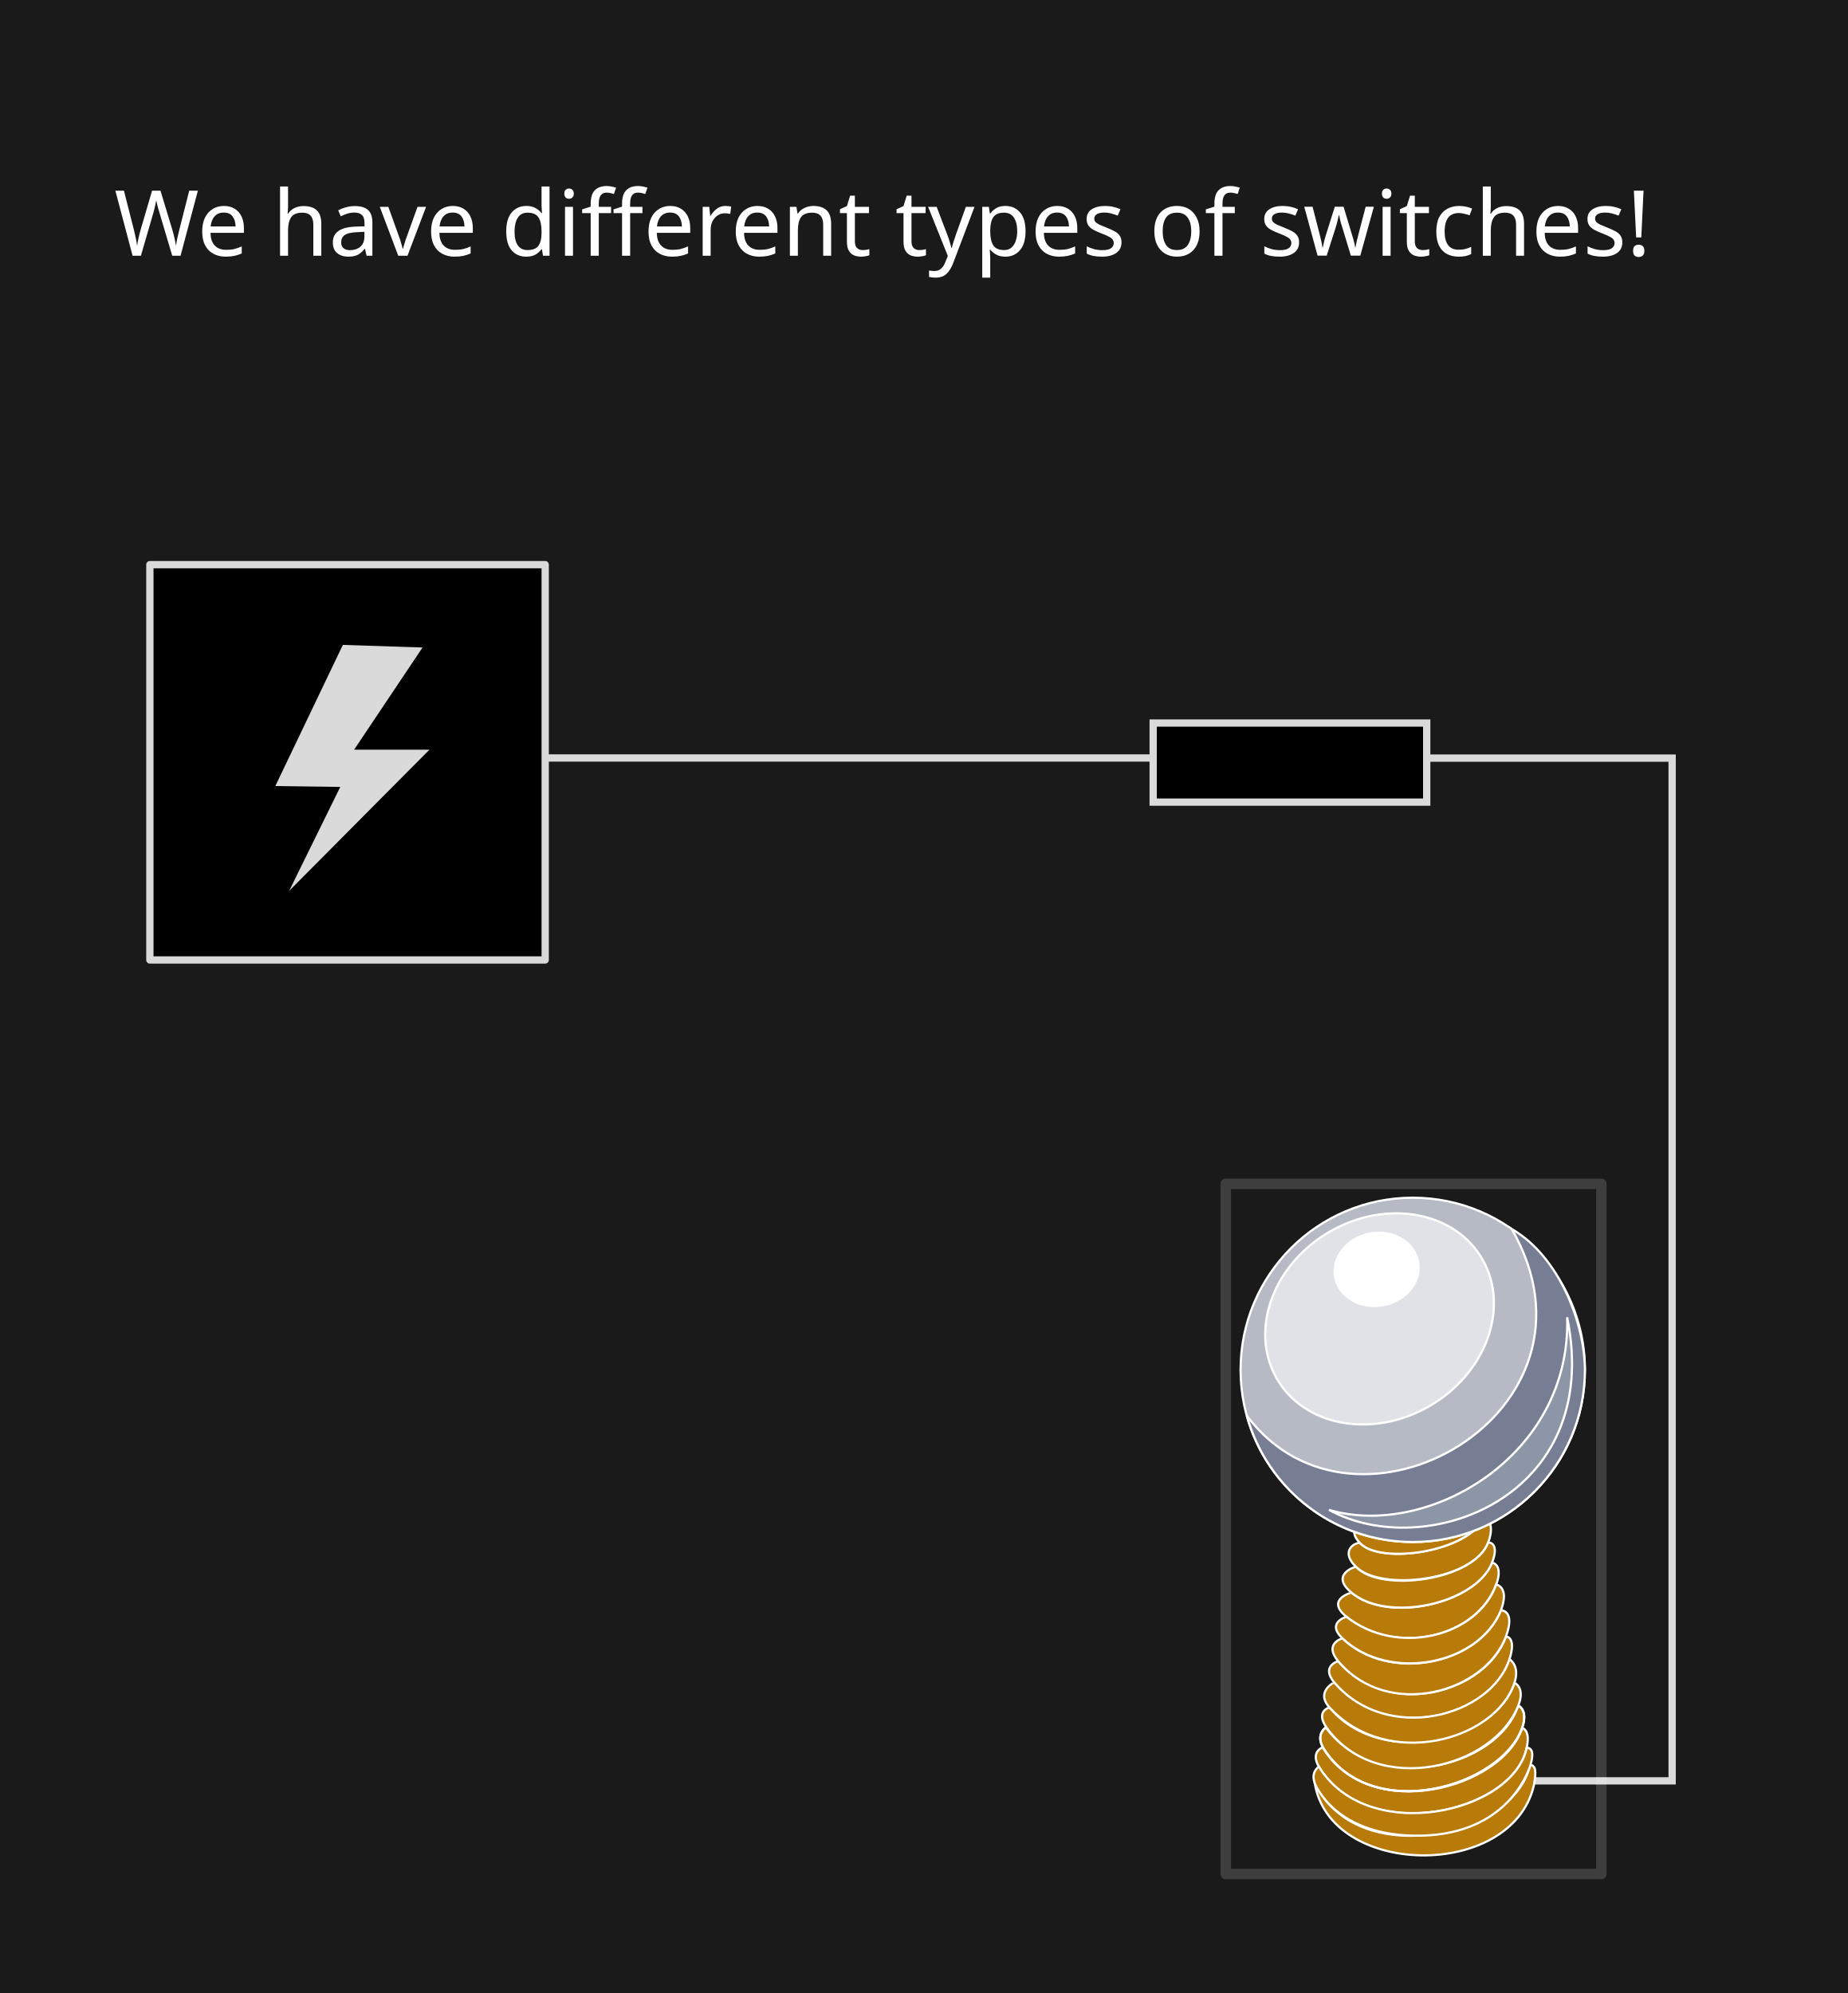
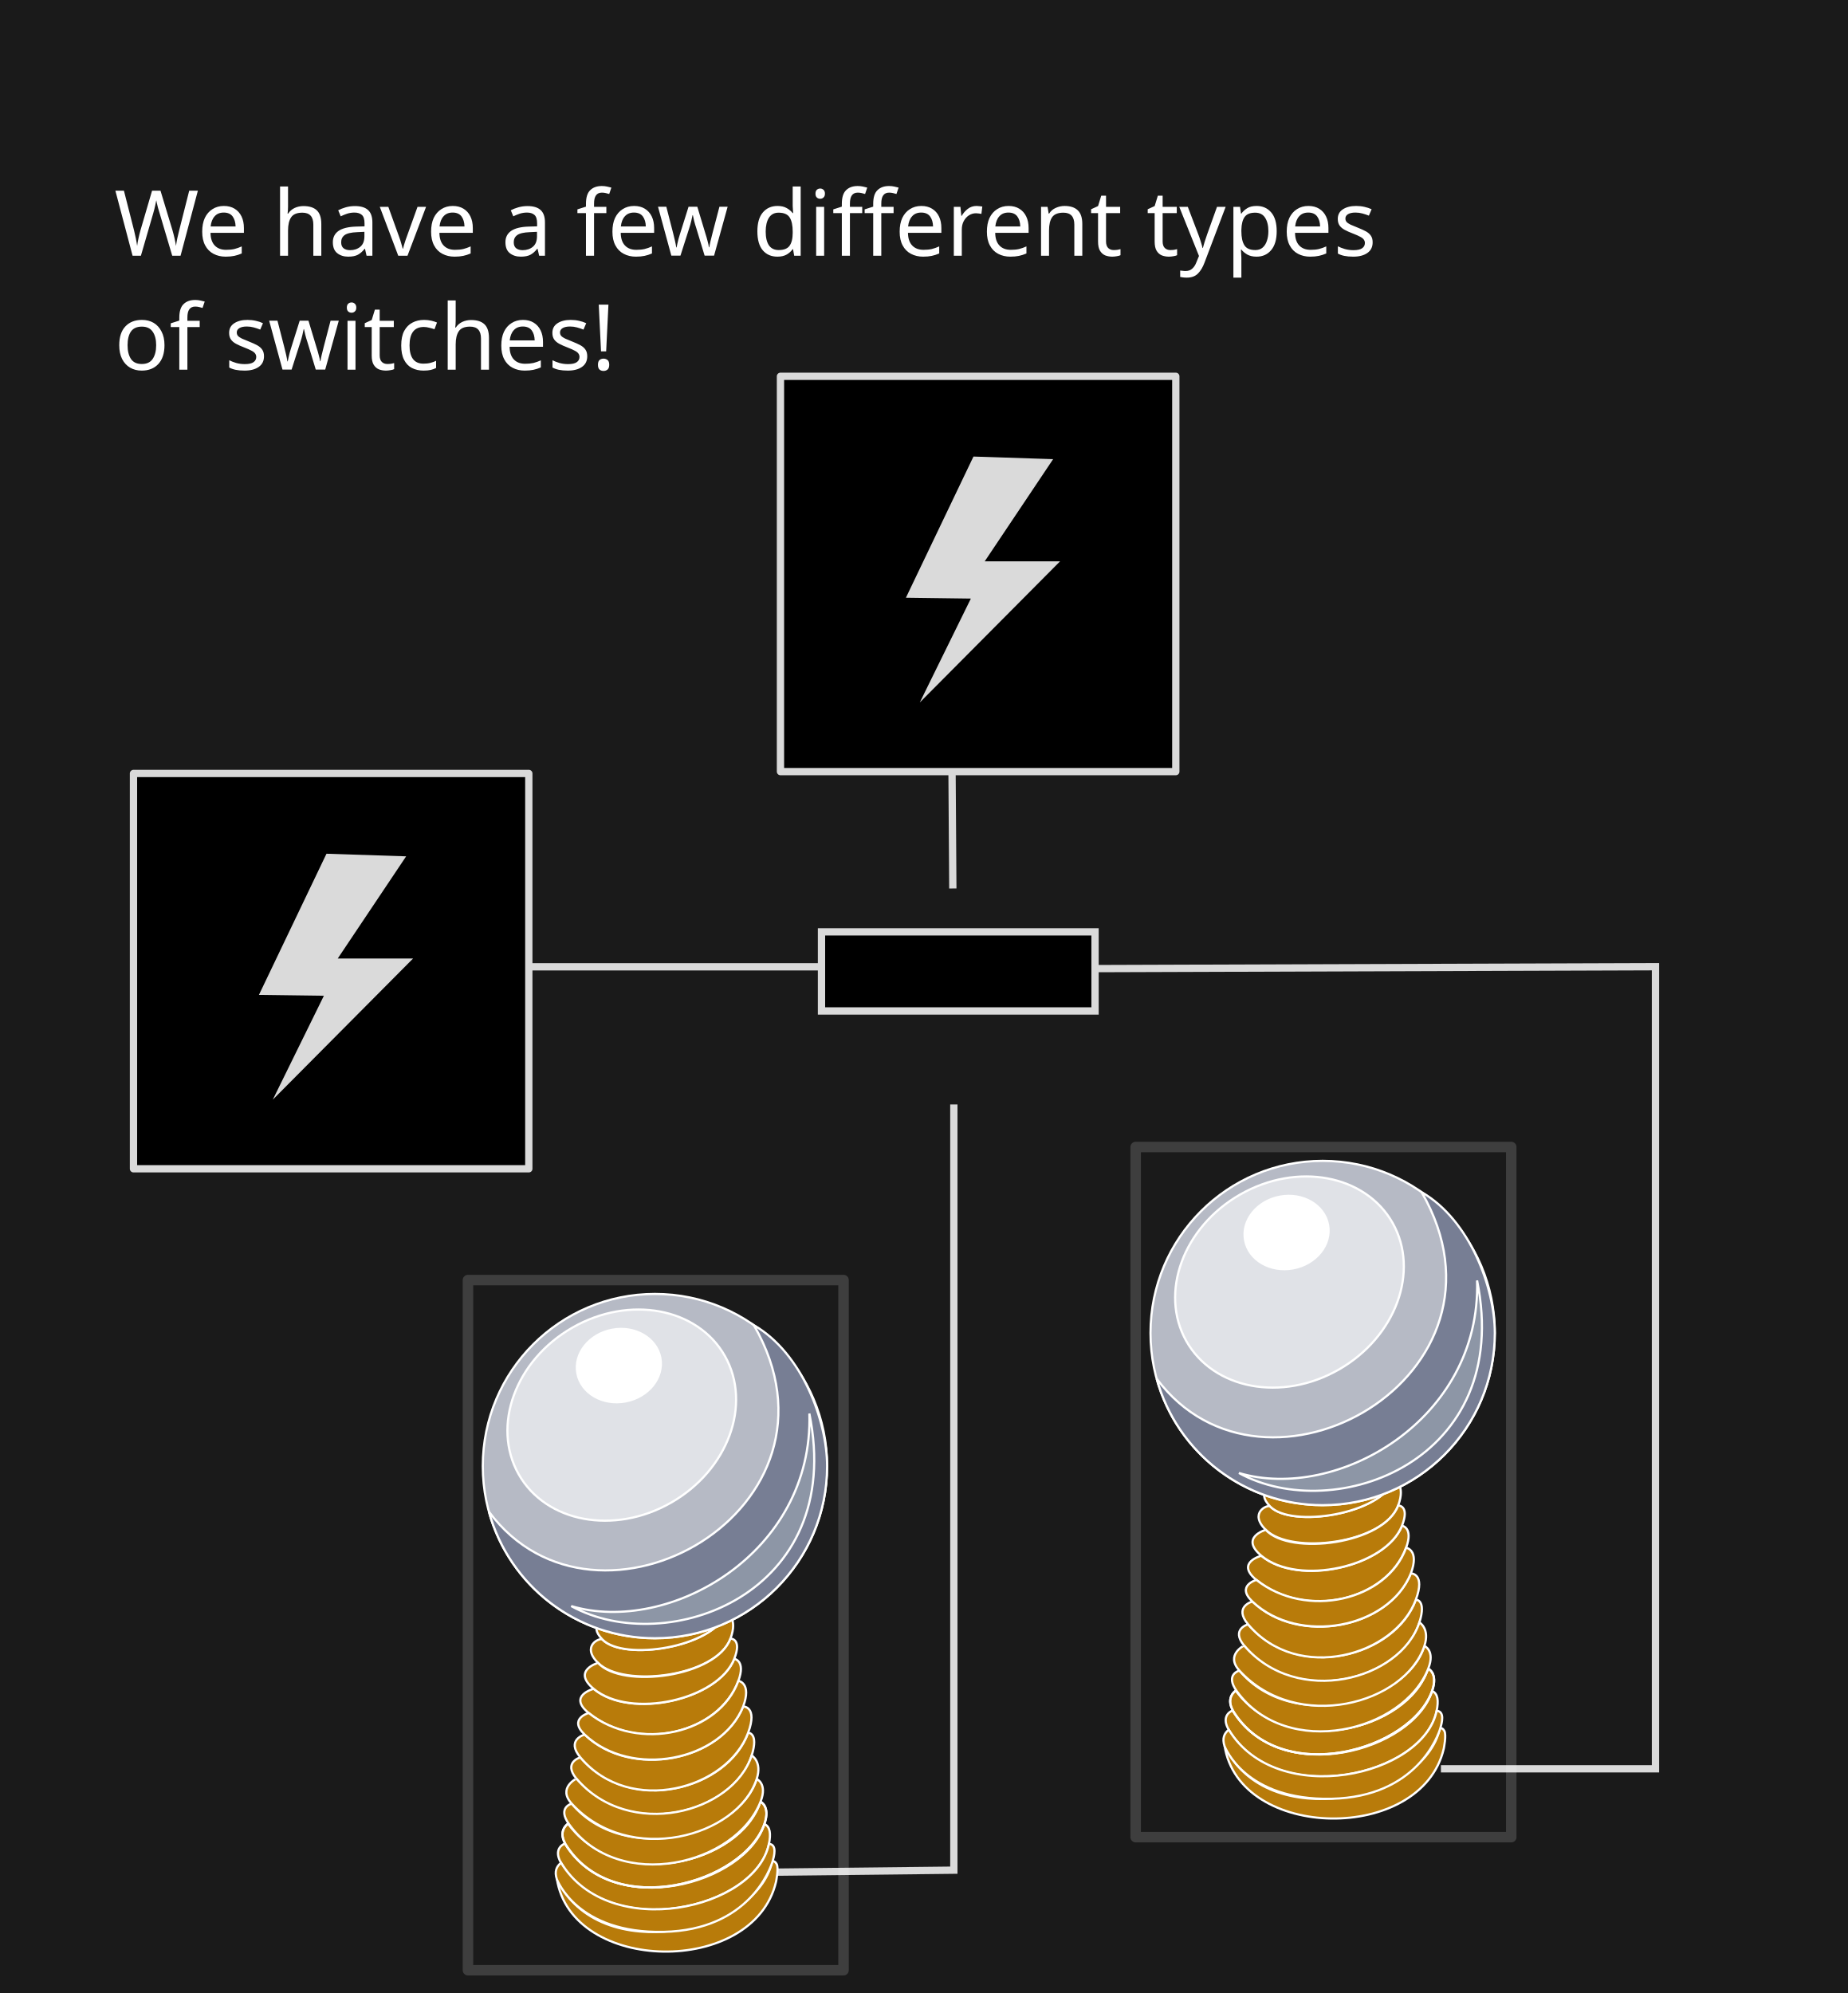
<svg xmlns="http://www.w3.org/2000/svg" width="253.385" height="273.296" viewBox="0 0 253.385 273.296" id="svg2" version="1.1">
  <defs id="defs4">
    <pattern y="0" x="0" height="6" width="6" patternUnits="userSpaceOnUse" id="EMFhbasepattern" />
  </defs>
  <g id="background">
    <rect style="color:#000000;clip-rule:nonzero;display:inline;overflow:visible;visibility:visible;opacity:1;isolation:auto;mix-blend-mode:normal;color-interpolation:sRGB;color-interpolation-filters:linearRGB;solid-color:#000000;solid-opacity:1;fill:#1a1a1a;fill-opacity:1;fill-rule:nonzero;stroke:none;stroke-width:1.459px;stroke-linecap:butt;stroke-linejoin:miter;stroke-miterlimit:4;stroke-dasharray:none;stroke-dashoffset:0;stroke-opacity:1;color-rendering:auto;image-rendering:auto;shape-rendering:auto;text-rendering:auto;enable-background:accumulate" id="rect4145" width="253.764" height="273.719" x="-0.009" y="-0.078" />
  </g>
  <g id="powerlines" powerlines="" transform="translate(0,2)">
-     <path style="fill:none;fill-rule:evenodd;stroke:#dadada;stroke-width:1;stroke-linecap:butt;stroke-linejoin:miter;stroke-miterlimit:4;stroke-dasharray:none;stroke-opacity:1" d="M 191.101,101.958 L 229.285,101.958 L 229.285,242.205 L 206.312,242.205" id="path3380-1" />
-     <path style="fill:none;fill-rule:evenodd;stroke:#dadada;stroke-width:1px;stroke-linecap:butt;stroke-linejoin:miter;stroke-opacity:1" d="M 70.1,101.94 L 161.069,101.94" id="path4193" />
+     <path style="fill:none;fill-rule:evenodd;stroke:#dadada;stroke-width:1;stroke-linecap:butt;stroke-linejoin:miter;stroke-miterlimit:4;stroke-dasharray:none;stroke-opacity:1" d="M 143.849,130.844 L 227.001,130.563 L 227.001,240.551 L 197.58,240.551" id="path3380-1" />
+     <path style="fill:none;fill-rule:evenodd;stroke:#dadada;stroke-width:1px;stroke-linecap:butt;stroke-linejoin:miter;stroke-opacity:1" d="M 67.854,130.576 L 116.15,130.576" id="path4193" />
+     <path style="fill:none;fill-rule:evenodd;stroke:#dadada;stroke-width:1px;stroke-linecap:butt;stroke-linejoin:miter;stroke-opacity:1" d="M 130.511,98.919 L 130.652,119.835" id="path4175" />
+     <path style="fill:none;fill-rule:evenodd;stroke:#dadada;stroke-width:1px;stroke-linecap:butt;stroke-linejoin:miter;stroke-opacity:1" d="M 130.792,149.453 L 130.792,254.452 L 105.525,254.732" id="path4179" />
  </g>
  <g transform="translate(114.5869,48.403)" id="generators">
-     <rect style="opacity:1;fill:#000000;fill-opacity:1;stroke:#dadada;stroke-width:1;stroke-linejoin:round;stroke-miterlimit:4;stroke-dasharray:none;stroke-dashoffset:0;stroke-opacity:1" id="rect4188" width="54.208" height="54.208" x="-94.037" y="29.026" />
+     <rect style="opacity:1;fill:#000000;fill-opacity:1;stroke:#dadada;stroke-width:1;stroke-linejoin:round;stroke-miterlimit:4;stroke-dasharray:none;stroke-dashoffset:0;stroke-opacity:1" id="rect4188" width="54.208" height="54.208" x="-96.283" y="57.662" />
+     <rect y="3.198" x="-7.568" height="54.208" width="54.208" id="rect4171" style="opacity:1;fill:#000000;fill-opacity:1;stroke:#dadada;stroke-width:1;stroke-linejoin:round;stroke-miterlimit:4;stroke-dasharray:none;stroke-dashoffset:0;stroke-opacity:1" />
  </g>
  <g transform="translate(-85.73159,24.27616)" id="switches">
-     <path id="path4148-3" d="M 281.365,74.871 L 281.365,85.719 C 243.857,85.719 281.365,85.719 243.857,85.719 L 243.857,74.871 Z" style="fill:#000000;fill-opacity:1;fill-rule:evenodd;stroke:#dadada;stroke-width:1;stroke-linecap:butt;stroke-linejoin:miter;stroke-miterlimit:4;stroke-dasharray:none;stroke-opacity:1" />
+     <path id="path4148-3" d="M 235.885,103.507 L 235.885,114.355 C 198.376,114.355 235.885,114.355 198.376,114.355 L 198.376,103.507 Z" style="fill:#000000;fill-opacity:1;fill-rule:evenodd;stroke:#dadada;stroke-width:1;stroke-linecap:butt;stroke-linejoin:miter;stroke-miterlimit:4;stroke-dasharray:none;stroke-opacity:1" />
  </g>
  <g id="decorations">
-     <g id="g4222" transform="matrix(0.4539065,0,0,0.4539065,70.6501,101.7164)" style="stroke:#ffffff;stroke-width:0.661;stroke-miterlimit:4;stroke-dasharray:none;stroke-opacity:1">
+     <g id="g4222" transform="matrix(0.4539065,0,0,0.4539065,58.29735,96.66298)" style="stroke:#ffffff;stroke-width:0.661;stroke-miterlimit:4;stroke-dasharray:none;stroke-opacity:1">
      <path style="fill:#b87b0a;fill-opacity:1;fill-rule:evenodd;stroke:#ffffff;stroke-width:0.661;stroke-linecap:butt;stroke-linejoin:miter;stroke-miterlimit:4;stroke-dasharray:none;stroke-opacity:1" d="M 241.495,314.36 C 254.132,341.538 302.032,330.68 306.498,309.238 C 306.498,309.238 307.175,308.73 307.874,309.936 C 308.593,311.164 307.704,315.355 307.704,315.355 C 300.931,344.078 245.813,343.147 241.495,314.36 Z" id="path4160" />
      <path style="fill:#b87b0a;fill-opacity:1;fill-rule:evenodd;stroke:#ffffff;stroke-width:0.661;stroke-linecap:butt;stroke-linejoin:miter;stroke-miterlimit:4;stroke-dasharray:none;stroke-opacity:1" d="M 305.566,303.904 C 306.18,300.877 305.969,298.634 304.169,297.893 C 298.56,315.948 258.407,327.356 243.929,303.777 C 241.771,304.73 241.114,306.825 242.765,309.619 C 257.116,333.791 301.566,323.546 305.566,303.904 Z" id="path4162" />
      <path style="fill:#b87b0a;fill-opacity:1;fill-rule:evenodd;stroke:#ffffff;stroke-width:0.661;stroke-miterlimit:4;stroke-dasharray:none;stroke-opacity:1" d="M 243.993,303.819 C 258.407,327.356 297.989,315.757 304.212,297.829 C 306.074,292.432 302.963,291.119 302.963,291.119 C 296.846,310 260.355,318.742 244.903,297.766 C 244.903,297.766 241.771,299.734 243.972,303.714 Z" id="path4164" />
      <path style="fill:none;stroke:#ffffff;stroke-width:0.661;stroke-linecap:butt;stroke-linejoin:miter;stroke-miterlimit:4;stroke-dasharray:none;stroke-opacity:1" d="M 243.993,303.819 C 258.407,327.356 297.989,315.757 304.212,297.829 C 306.074,292.432 302.963,291.119 302.963,291.119 C 296.846,310 260.355,318.742 244.903,297.766 C 244.903,297.766 241.771,299.734 243.972,303.714" id="path4166-9" />
      <path style="fill:#b87b0a;fill-opacity:1;fill-rule:evenodd;stroke:#ffffff;stroke-width:0.661;stroke-linecap:butt;stroke-linejoin:miter;stroke-miterlimit:4;stroke-dasharray:none;stroke-opacity:1" d="M 253.92,249.21 C 261.604,256.872 289.691,253.422 293.946,241.865 C 296.338,235.346 292.655,234.16 292.655,234.16 C 288.612,244.532 261.752,248.765 255.254,242.14 C 254.534,241.505 248.713,244.003 253.92,249.21 Z" id="path4168" />
      <path style="fill:#b87b0a;fill-opacity:1;fill-rule:evenodd;stroke:#ffffff;stroke-width:0.661;stroke-linecap:butt;stroke-linejoin:miter;stroke-miterlimit:4;stroke-dasharray:none;stroke-opacity:1" d="M 245.983,291.733 C 261.709,310.529 296.401,301.745 301.862,284.283 C 301.862,284.283 305.143,285.658 303.069,291.035 C 295.66,310.211 260.376,318.911 245.199,297.977 C 241.495,292.855 245.983,291.733 245.983,291.733 Z" id="path4170" />
      <path style="fill:#b87b0a;fill-opacity:1;fill-rule:evenodd;stroke:#ffffff;stroke-width:0.661;stroke-linecap:butt;stroke-linejoin:miter;stroke-miterlimit:4;stroke-dasharray:none;stroke-opacity:1" d="M 247.358,284.134 C 262.831,303.1 294.877,294.697 300.359,277.171 C 302.54,270.249 299.28,270.313 299.28,270.313 C 293.142,287.331 263.911,295.48 248.607,277.763 C 248.607,277.763 243.337,279.181 247.358,284.134 Z" id="path4172" />
      <path style="fill:#b87b0a;fill-opacity:1;fill-rule:evenodd;stroke:#ffffff;stroke-width:0.661;stroke-linecap:butt;stroke-linejoin:miter;stroke-miterlimit:4;stroke-dasharray:none;stroke-opacity:1" d="M 251.105,264.344 C 266.091,276.514 290.475,270.482 296.338,254.628 C 298.603,248.469 295.089,247.982 295.089,247.982 C 290.242,260.301 263.784,266.461 252.608,257.041 C 252.608,257.041 244.67,259.116 251.105,264.344 Z" id="path4174" />
      <path style="fill:#b87b0a;fill-opacity:1;fill-rule:evenodd;stroke:#ffffff;stroke-width:0.661;stroke-linecap:butt;stroke-linejoin:miter;stroke-miterlimit:4;stroke-dasharray:none;stroke-opacity:1" d="M 292.655,234.16 C 288.612,244.532 261.731,248.786 255.254,242.14 C 250.597,237.378 256.418,235.832 256.418,235.832 C 263.149,245.146 287.321,240.849 292.655,234.16 Z" id="path4176" />
      <path style="fill:#b87b0a;fill-opacity:1;fill-rule:evenodd;stroke:#ffffff;stroke-width:0.661;stroke-linecap:butt;stroke-linejoin:miter;stroke-miterlimit:4;stroke-dasharray:none;stroke-opacity:1" d="M 242.765,309.598 C 257.413,333.622 301.524,323.631 305.566,303.883 C 308.149,304.052 307.069,307.756 306.709,309.048 C 306.032,311.418 299.555,329.896 273.774,330.468 C 247.676,331.039 241.644,314.847 241.495,314.572 C 240.712,312.243 241.368,310.698 242.765,309.598 Z" id="path4178" />
      <path style="fill:#b87b0a;fill-opacity:1;fill-rule:evenodd;stroke:#ffffff;stroke-width:0.661;stroke-linecap:butt;stroke-linejoin:miter;stroke-miterlimit:4;stroke-dasharray:none;stroke-opacity:1" d="M 301.862,284.283 C 303.598,279.054 300.359,277.171 300.359,277.171 C 294.623,294.612 263.445,302.909 247.38,284.156 C 247.401,284.198 241.644,286.992 245.983,291.733 C 263.403,310.804 296.084,301.766 301.862,284.283 Z" id="path4180" />
      <path style="fill:#b87b0a;fill-opacity:1;fill-rule:evenodd;stroke:#ffffff;stroke-width:0.661;stroke-linecap:butt;stroke-linejoin:miter;stroke-miterlimit:4;stroke-dasharray:none;stroke-opacity:1" d="M 248.607,277.763 C 263.699,295.67 292.972,287.267 299.28,270.313 C 302.243,262.312 297.777,262.375 297.777,262.375 C 291.088,278.927 263.911,284.346 249.898,270.863 C 249.898,270.863 244.099,272.429 248.607,277.763 Z" id="path4182" />
      <path style="fill:#b87b0a;fill-opacity:1;fill-rule:evenodd;stroke:#ffffff;stroke-width:0.661;stroke-linecap:butt;stroke-linejoin:miter;stroke-miterlimit:4;stroke-dasharray:none;stroke-opacity:1" d="M 251.105,264.344 C 266.218,276.345 290.58,270.525 296.338,254.628 C 296.338,254.628 300.444,255.221 297.777,262.375 C 291.088,278.927 264.017,284.24 249.898,270.863 C 244.861,266.101 251.105,264.344 251.105,264.344 Z" id="path4184" />
      <path style="fill:#b87b0a;fill-opacity:1;fill-rule:evenodd;stroke:#ffffff;stroke-width:0.661;stroke-linecap:butt;stroke-linejoin:miter;stroke-miterlimit:4;stroke-dasharray:none;stroke-opacity:1" d="M 252.608,257.041 C 263.868,266.376 290.221,260.301 295.089,247.982 C 297.523,241.823 293.946,241.865 293.946,241.865 C 289.713,253.422 261.265,257.211 253.92,249.21 C 253.92,249.21 245.94,251.496 252.608,257.041 Z" id="path4186" />
      <path style="fill:#b6bac5;fill-opacity:1;fill-rule:nonzero;stroke:#ffffff;stroke-width:0.661;stroke-linecap:butt;stroke-linejoin:miter;stroke-miterlimit:4;stroke-dasharray:none;stroke-opacity:1" d="M 323.134,189.753 C 323.134,218.476 299.851,241.759 271.129,241.759 C 242.406,241.759 219.122,218.476 219.122,189.753 C 219.122,161.03 242.406,137.747 271.129,137.747 C 299.851,137.747 323.134,161.03 323.134,189.753 Z" id="path4188" />
      <path style="fill:#e0e2e7;fill-opacity:1;fill-rule:nonzero;stroke:#ffffff;stroke-width:0.661;stroke-linecap:butt;stroke-linejoin:miter;stroke-miterlimit:4;stroke-dasharray:none;stroke-opacity:1" d="M 275.997,200.802 C 258.788,210.644 238.172,206.792 229.938,192.187 C 221.726,177.582 229.007,157.749 246.215,147.907 C 263.424,138.064 284.04,141.917 292.274,156.522 C 300.486,171.126 293.205,190.96 275.997,200.802 Z" id="path4190" />
      <path style="fill:#ffffff;fill-opacity:1;fill-rule:nonzero;stroke:#ffffff;stroke-width:0.661;stroke-linecap:butt;stroke-linejoin:miter;stroke-miterlimit:4;stroke-dasharray:none;stroke-opacity:1" d="M 262.239,170.216 C 255.338,171.507 248.819,167.719 247.697,161.729 C 246.575,155.76 251.295,149.854 258.217,148.563 C 265.117,147.272 271.637,151.082 272.758,157.051 C 273.88,163.041 269.16,168.925 262.239,170.216 Z" id="path4192" />
      <path style="fill:#777e94;fill-opacity:1;fill-rule:evenodd;stroke:#ffffff;stroke-width:0.661;stroke-linecap:butt;stroke-linejoin:miter;stroke-miterlimit:4;stroke-dasharray:none;stroke-opacity:1" d="M 301.037,147.208 C 332.871,202.58 253.603,247.453 220.985,203.553 C 227.187,226.117 247.718,241.759 271.129,241.759 C 299.851,241.759 323.134,218.476 323.134,189.753 C 323.134,176.249 315.663,155.654 301.037,147.208 Z" id="path4194" />
      <path style="fill:#8d96a6;fill-opacity:1;fill-rule:evenodd;stroke:#ffffff;stroke-width:0.661;stroke-linecap:butt;stroke-linejoin:miter;stroke-miterlimit:4;stroke-dasharray:none;stroke-opacity:1" d="M 317.779,173.878 C 319.049,216.084 275.341,240.849 245.834,232.044 C 274.769,247.982 328.849,228.488 317.779,173.878 Z" id="path4196" />
    </g>
-     <path id="path4191" d="M 47.013,88.435 L 57.938,88.791 L 48.557,102.803 L 58.888,102.803 L 39.651,122.159 L 46.657,107.91 L 37.751,107.791 Z" style="fill:#dadada;fill-opacity:1;fill-rule:evenodd;stroke:none;stroke-width:1;stroke-linecap:butt;stroke-linejoin:miter;stroke-miterlimit:4;stroke-dasharray:none;stroke-opacity:1" />
+     <path id="path4191" d="M 44.767,117.071 L 55.692,117.427 L 46.311,131.439 L 56.642,131.439 L 37.405,150.795 L 44.411,136.546 L 35.505,136.427 Z" style="fill:#dadada;fill-opacity:1;fill-rule:evenodd;stroke:none;stroke-width:1;stroke-linecap:butt;stroke-linejoin:miter;stroke-miterlimit:4;stroke-dasharray:none;stroke-opacity:1" />
    <text xml:space="preserve" style="font-style:normal;font-weight:normal;font-size:12.5px;line-height:125%;font-family:sans-serif;letter-spacing:0px;word-spacing:0px;display:inline;fill:#000000;fill-opacity:1;stroke:none;stroke-width:1px;stroke-linecap:butt;stroke-linejoin:miter;stroke-opacity:1" x="15.664" y="35.071" id="text3407">
-       <tspan x="15.664" y="35.071" style="font-size:12.5px;fill:#ffffff" id="tspan3433">We have different types of switches!</tspan>
+       <tspan x="15.664" y="35.071" style="font-size:12.5px;fill:#ffffff" id="tspan3433">We have a few different types </tspan>
+       <tspan x="15.664" y="50.696" style="font-size:12.5px;fill:#ffffff" id="tspan4169">of switches!</tspan>
    </text>
+     <path style="fill:#dadada;fill-opacity:1;fill-rule:evenodd;stroke:none;stroke-width:1;stroke-linecap:butt;stroke-linejoin:miter;stroke-miterlimit:4;stroke-dasharray:none;stroke-opacity:1" d="M 133.482,62.606 L 144.407,62.963 L 135.026,76.975 L 145.357,76.975 L 126.12,96.331 L 133.126,82.081 L 124.22,81.962 Z" id="path4173" />
+     <g style="stroke:#ffffff;stroke-width:0.661;stroke-miterlimit:4;stroke-dasharray:none;stroke-opacity:1" transform="matrix(0.4539065,0,0,0.4539065,-33.26008,114.9113)" id="g4181">
+       <path id="path4183" d="M 241.495,314.36 C 254.132,341.538 302.032,330.68 306.498,309.238 C 306.498,309.238 307.175,308.73 307.874,309.936 C 308.593,311.164 307.704,315.355 307.704,315.355 C 300.931,344.078 245.813,343.147 241.495,314.36 Z" style="fill:#b87b0a;fill-opacity:1;fill-rule:evenodd;stroke:#ffffff;stroke-width:0.661;stroke-linecap:butt;stroke-linejoin:miter;stroke-miterlimit:4;stroke-dasharray:none;stroke-opacity:1" />
+       <path id="path4185" d="M 305.566,303.904 C 306.18,300.877 305.969,298.634 304.169,297.893 C 298.56,315.948 258.407,327.356 243.929,303.777 C 241.771,304.73 241.114,306.825 242.765,309.619 C 257.116,333.791 301.566,323.546 305.566,303.904 Z" style="fill:#b87b0a;fill-opacity:1;fill-rule:evenodd;stroke:#ffffff;stroke-width:0.661;stroke-linecap:butt;stroke-linejoin:miter;stroke-miterlimit:4;stroke-dasharray:none;stroke-opacity:1" />
+       <path id="path4187" d="M 243.993,303.819 C 258.407,327.356 297.989,315.757 304.212,297.829 C 306.074,292.432 302.963,291.119 302.963,291.119 C 296.846,310 260.355,318.742 244.903,297.766 C 244.903,297.766 241.771,299.734 243.972,303.714 Z" style="fill:#b87b0a;fill-opacity:1;fill-rule:evenodd;stroke:#ffffff;stroke-width:0.661;stroke-miterlimit:4;stroke-dasharray:none;stroke-opacity:1" />
+       <path id="path4189" d="M 243.993,303.819 C 258.407,327.356 297.989,315.757 304.212,297.829 C 306.074,292.432 302.963,291.119 302.963,291.119 C 296.846,310 260.355,318.742 244.903,297.766 C 244.903,297.766 241.771,299.734 243.972,303.714" style="fill:none;stroke:#ffffff;stroke-width:0.661;stroke-linecap:butt;stroke-linejoin:miter;stroke-miterlimit:4;stroke-dasharray:none;stroke-opacity:1" />
+       <path id="path4195" d="M 253.92,249.21 C 261.604,256.872 289.691,253.422 293.946,241.865 C 296.338,235.346 292.655,234.16 292.655,234.16 C 288.612,244.532 261.752,248.765 255.254,242.14 C 254.534,241.505 248.713,244.003 253.92,249.21 Z" style="fill:#b87b0a;fill-opacity:1;fill-rule:evenodd;stroke:#ffffff;stroke-width:0.661;stroke-linecap:butt;stroke-linejoin:miter;stroke-miterlimit:4;stroke-dasharray:none;stroke-opacity:1" />
+       <path id="path4197" d="M 245.983,291.733 C 261.709,310.529 296.401,301.745 301.862,284.283 C 301.862,284.283 305.143,285.658 303.069,291.035 C 295.66,310.211 260.376,318.911 245.199,297.977 C 241.495,292.855 245.983,291.733 245.983,291.733 Z" style="fill:#b87b0a;fill-opacity:1;fill-rule:evenodd;stroke:#ffffff;stroke-width:0.661;stroke-linecap:butt;stroke-linejoin:miter;stroke-miterlimit:4;stroke-dasharray:none;stroke-opacity:1" />
+       <path id="path4199" d="M 247.358,284.134 C 262.831,303.1 294.877,294.697 300.359,277.171 C 302.54,270.249 299.28,270.313 299.28,270.313 C 293.142,287.331 263.911,295.48 248.607,277.763 C 248.607,277.763 243.337,279.181 247.358,284.134 Z" style="fill:#b87b0a;fill-opacity:1;fill-rule:evenodd;stroke:#ffffff;stroke-width:0.661;stroke-linecap:butt;stroke-linejoin:miter;stroke-miterlimit:4;stroke-dasharray:none;stroke-opacity:1" />
+       <path id="path4201" d="M 251.105,264.344 C 266.091,276.514 290.475,270.482 296.338,254.628 C 298.603,248.469 295.089,247.982 295.089,247.982 C 290.242,260.301 263.784,266.461 252.608,257.041 C 252.608,257.041 244.67,259.116 251.105,264.344 Z" style="fill:#b87b0a;fill-opacity:1;fill-rule:evenodd;stroke:#ffffff;stroke-width:0.661;stroke-linecap:butt;stroke-linejoin:miter;stroke-miterlimit:4;stroke-dasharray:none;stroke-opacity:1" />
+       <path id="path4203" d="M 292.655,234.16 C 288.612,244.532 261.731,248.786 255.254,242.14 C 250.597,237.378 256.418,235.832 256.418,235.832 C 263.149,245.146 287.321,240.849 292.655,234.16 Z" style="fill:#b87b0a;fill-opacity:1;fill-rule:evenodd;stroke:#ffffff;stroke-width:0.661;stroke-linecap:butt;stroke-linejoin:miter;stroke-miterlimit:4;stroke-dasharray:none;stroke-opacity:1" />
+       <path id="path4205" d="M 242.765,309.598 C 257.413,333.622 301.524,323.631 305.566,303.883 C 308.149,304.052 307.069,307.756 306.709,309.048 C 306.032,311.418 299.555,329.896 273.774,330.468 C 247.676,331.039 241.644,314.847 241.495,314.572 C 240.712,312.243 241.368,310.698 242.765,309.598 Z" style="fill:#b87b0a;fill-opacity:1;fill-rule:evenodd;stroke:#ffffff;stroke-width:0.661;stroke-linecap:butt;stroke-linejoin:miter;stroke-miterlimit:4;stroke-dasharray:none;stroke-opacity:1" />
+       <path id="path4207" d="M 301.862,284.283 C 303.598,279.054 300.359,277.171 300.359,277.171 C 294.623,294.612 263.445,302.909 247.38,284.156 C 247.401,284.198 241.644,286.992 245.983,291.733 C 263.403,310.804 296.084,301.766 301.862,284.283 Z" style="fill:#b87b0a;fill-opacity:1;fill-rule:evenodd;stroke:#ffffff;stroke-width:0.661;stroke-linecap:butt;stroke-linejoin:miter;stroke-miterlimit:4;stroke-dasharray:none;stroke-opacity:1" />
+       <path id="path4209" d="M 248.607,277.763 C 263.699,295.67 292.972,287.267 299.28,270.313 C 302.243,262.312 297.777,262.375 297.777,262.375 C 291.088,278.927 263.911,284.346 249.898,270.863 C 249.898,270.863 244.099,272.429 248.607,277.763 Z" style="fill:#b87b0a;fill-opacity:1;fill-rule:evenodd;stroke:#ffffff;stroke-width:0.661;stroke-linecap:butt;stroke-linejoin:miter;stroke-miterlimit:4;stroke-dasharray:none;stroke-opacity:1" />
+       <path id="path4211" d="M 251.105,264.344 C 266.218,276.345 290.58,270.525 296.338,254.628 C 296.338,254.628 300.444,255.221 297.777,262.375 C 291.088,278.927 264.017,284.24 249.898,270.863 C 244.861,266.101 251.105,264.344 251.105,264.344 Z" style="fill:#b87b0a;fill-opacity:1;fill-rule:evenodd;stroke:#ffffff;stroke-width:0.661;stroke-linecap:butt;stroke-linejoin:miter;stroke-miterlimit:4;stroke-dasharray:none;stroke-opacity:1" />
+       <path id="path4213" d="M 252.608,257.041 C 263.868,266.376 290.221,260.301 295.089,247.982 C 297.523,241.823 293.946,241.865 293.946,241.865 C 289.713,253.422 261.265,257.211 253.92,249.21 C 253.92,249.21 245.94,251.496 252.608,257.041 Z" style="fill:#b87b0a;fill-opacity:1;fill-rule:evenodd;stroke:#ffffff;stroke-width:0.661;stroke-linecap:butt;stroke-linejoin:miter;stroke-miterlimit:4;stroke-dasharray:none;stroke-opacity:1" />
+       <path id="path4215" d="M 323.134,189.753 C 323.134,218.476 299.851,241.759 271.129,241.759 C 242.406,241.759 219.122,218.476 219.122,189.753 C 219.122,161.03 242.406,137.747 271.129,137.747 C 299.851,137.747 323.134,161.03 323.134,189.753 Z" style="fill:#b6bac5;fill-opacity:1;fill-rule:nonzero;stroke:#ffffff;stroke-width:0.661;stroke-linecap:butt;stroke-linejoin:miter;stroke-miterlimit:4;stroke-dasharray:none;stroke-opacity:1" />
+       <path id="path4217" d="M 275.997,200.802 C 258.788,210.644 238.172,206.792 229.938,192.187 C 221.726,177.582 229.007,157.749 246.215,147.907 C 263.424,138.064 284.04,141.917 292.274,156.522 C 300.486,171.126 293.205,190.96 275.997,200.802 Z" style="fill:#e0e2e7;fill-opacity:1;fill-rule:nonzero;stroke:#ffffff;stroke-width:0.661;stroke-linecap:butt;stroke-linejoin:miter;stroke-miterlimit:4;stroke-dasharray:none;stroke-opacity:1" />
+       <path id="path4219" d="M 262.239,170.216 C 255.338,171.507 248.819,167.719 247.697,161.729 C 246.575,155.76 251.295,149.854 258.217,148.563 C 265.117,147.272 271.637,151.082 272.758,157.051 C 273.88,163.041 269.16,168.925 262.239,170.216 Z" style="fill:#ffffff;fill-opacity:1;fill-rule:nonzero;stroke:#ffffff;stroke-width:0.661;stroke-linecap:butt;stroke-linejoin:miter;stroke-miterlimit:4;stroke-dasharray:none;stroke-opacity:1" />
+       <path id="path4221" d="M 301.037,147.208 C 332.871,202.58 253.603,247.453 220.985,203.553 C 227.187,226.117 247.718,241.759 271.129,241.759 C 299.851,241.759 323.134,218.476 323.134,189.753 C 323.134,176.249 315.663,155.654 301.037,147.208 Z" style="fill:#777e94;fill-opacity:1;fill-rule:evenodd;stroke:#ffffff;stroke-width:0.661;stroke-linecap:butt;stroke-linejoin:miter;stroke-miterlimit:4;stroke-dasharray:none;stroke-opacity:1" />
+       <path id="path4223" d="M 317.779,173.878 C 319.049,216.084 275.341,240.849 245.834,232.044 C 274.769,247.982 328.849,228.488 317.779,173.878 Z" style="fill:#8d96a6;fill-opacity:1;fill-rule:evenodd;stroke:#ffffff;stroke-width:0.661;stroke-linecap:butt;stroke-linejoin:miter;stroke-miterlimit:4;stroke-dasharray:none;stroke-opacity:1" />
+     </g>
  </g>
  <g transform="translate(-15.38192,2.380042)" id="sockets" style="opacity:1">
-     <rect style="opacity:1;fill:#000000;fill-opacity:0;stroke:#ffffff;stroke-width:1.438;stroke-linejoin:round;stroke-miterlimit:4;stroke-dasharray:none;stroke-dashoffset:0;stroke-opacity:0.16" id="rect4149" width="51.5" height="94.637" x="183.458" y="159.959" />
+     <rect style="opacity:1;fill:#000000;fill-opacity:0;stroke:#ffffff;stroke-width:1.438;stroke-linejoin:round;stroke-miterlimit:4;stroke-dasharray:none;stroke-dashoffset:0;stroke-opacity:0.16" id="rect4149" width="51.5" height="94.637" x="171.106" y="154.906" />
+     <rect y="173.154" x="79.548" height="94.637" width="51.5" id="rect4225" style="opacity:1;fill:#000000;fill-opacity:0;stroke:#ffffff;stroke-width:1.438;stroke-linejoin:round;stroke-miterlimit:4;stroke-dasharray:none;stroke-dashoffset:0;stroke-opacity:0.16" />
  </g>
</svg>
